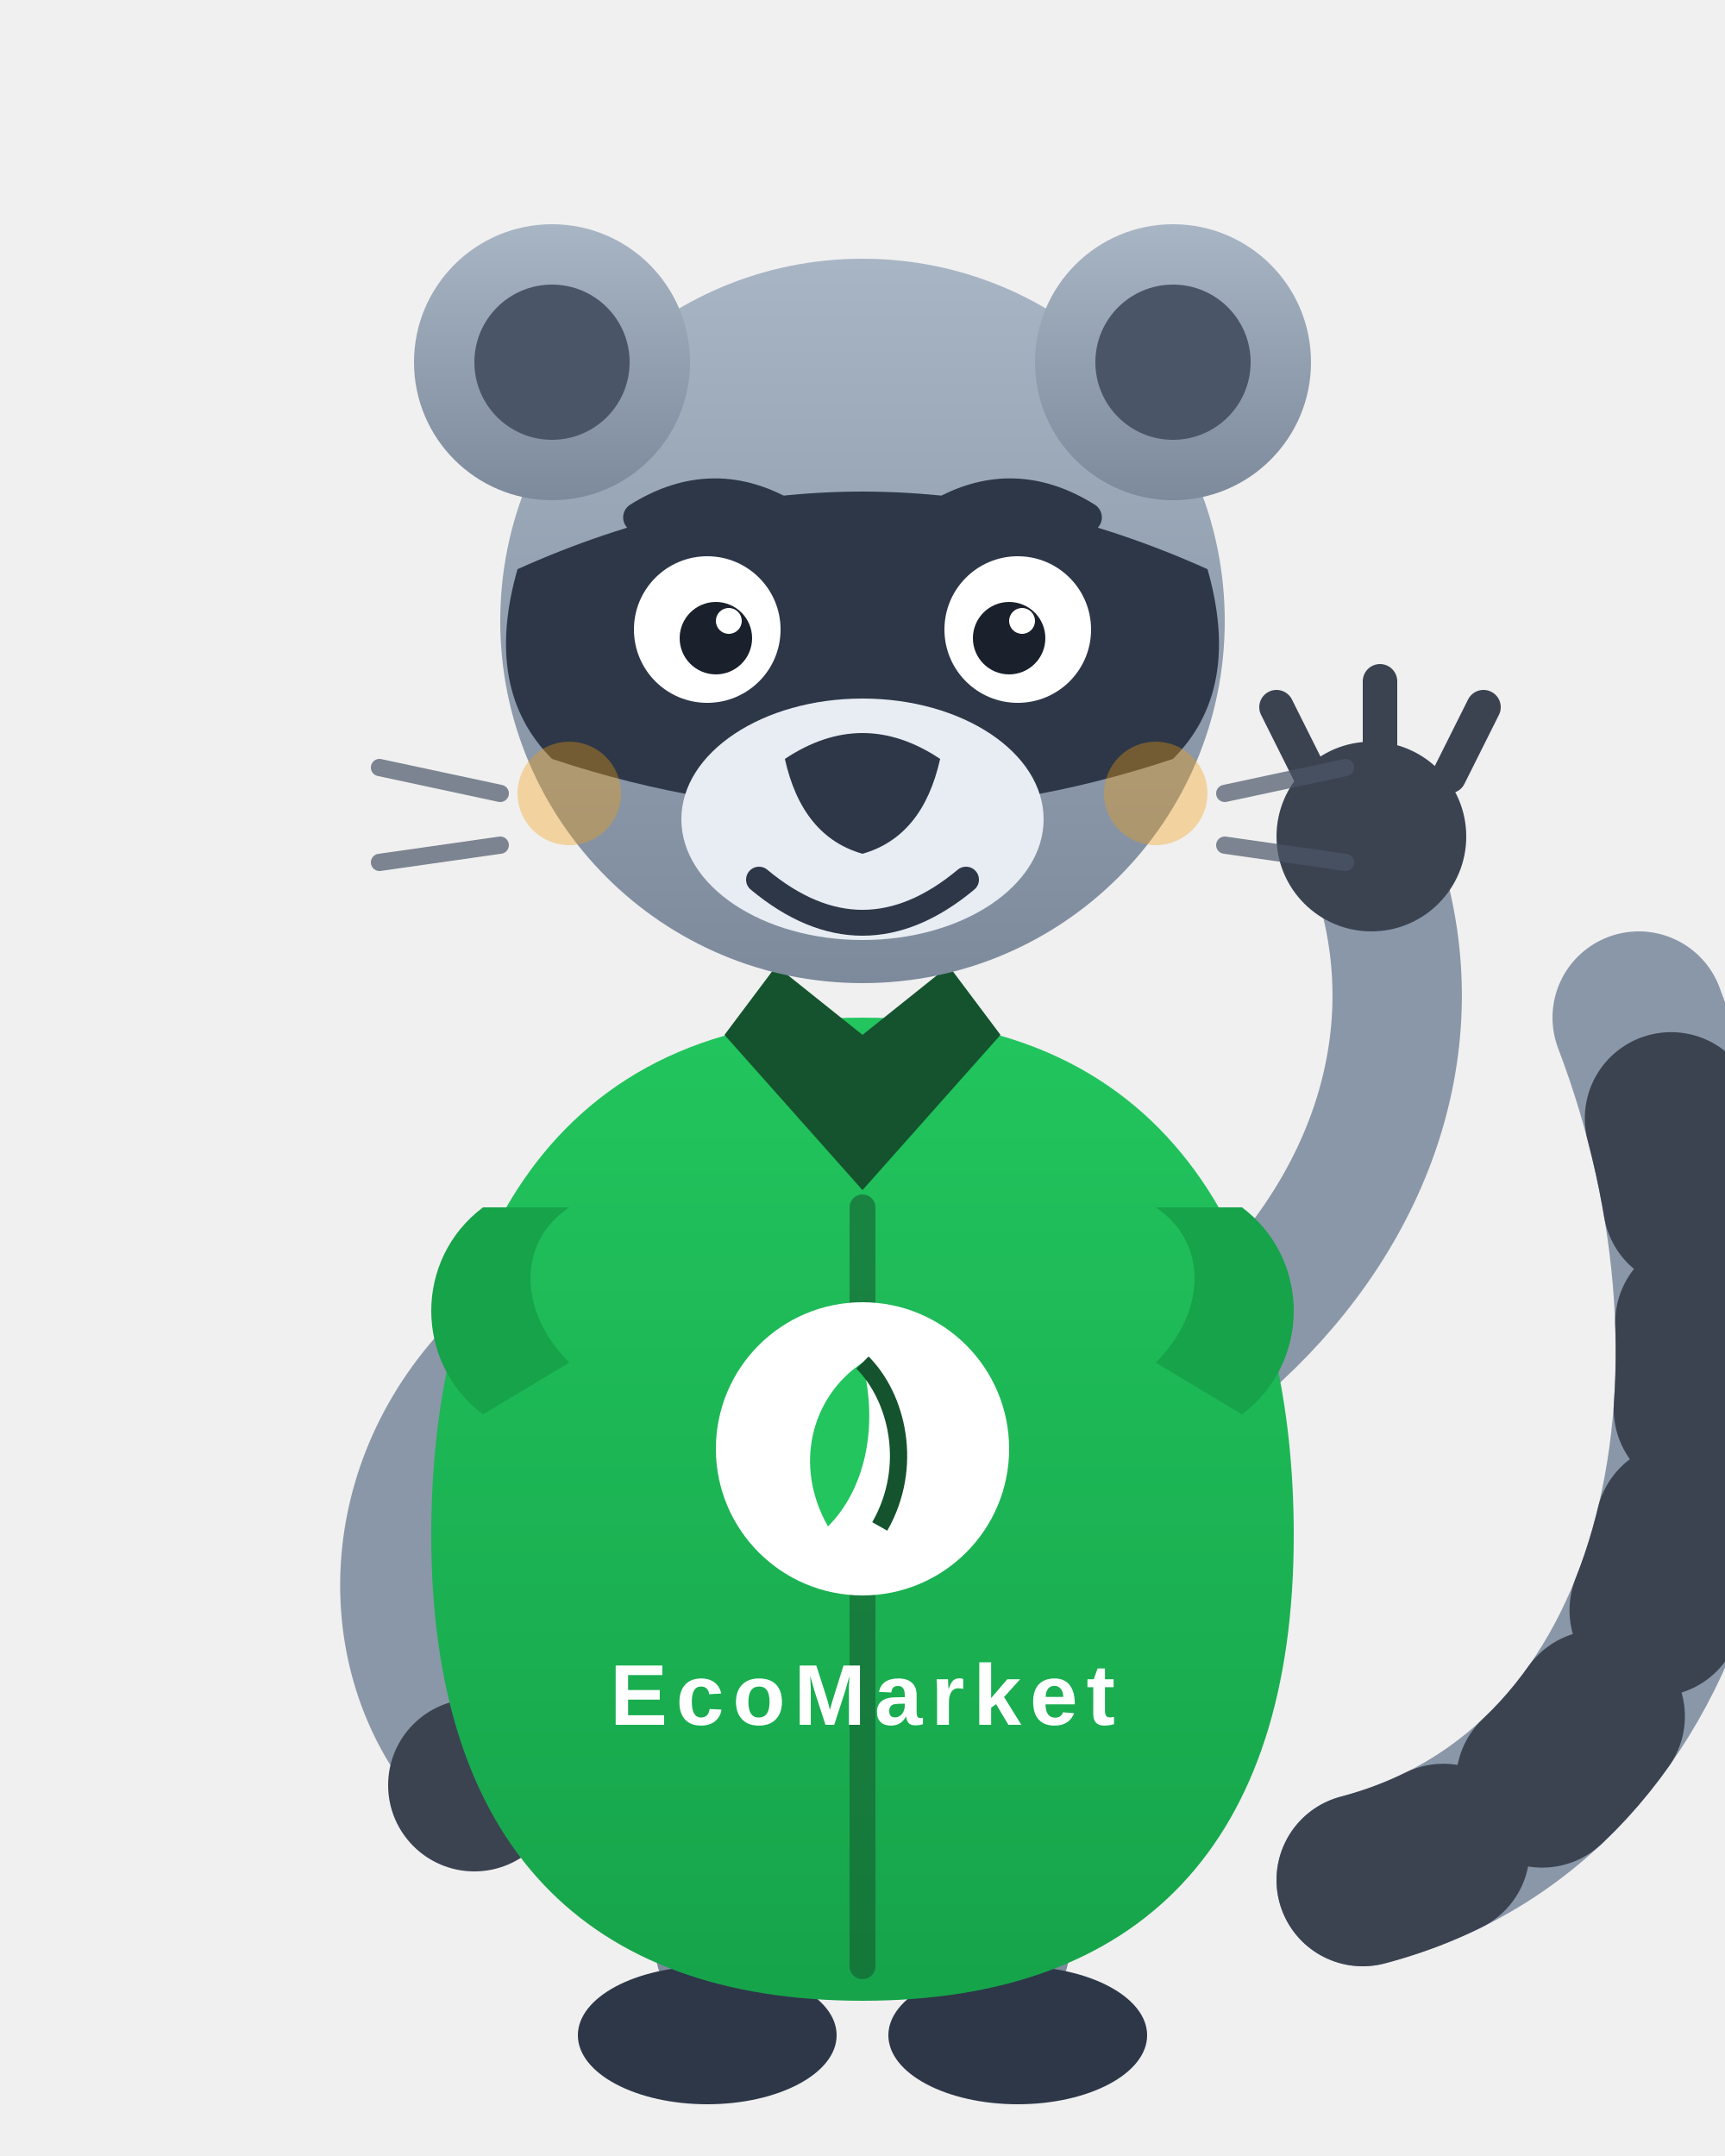
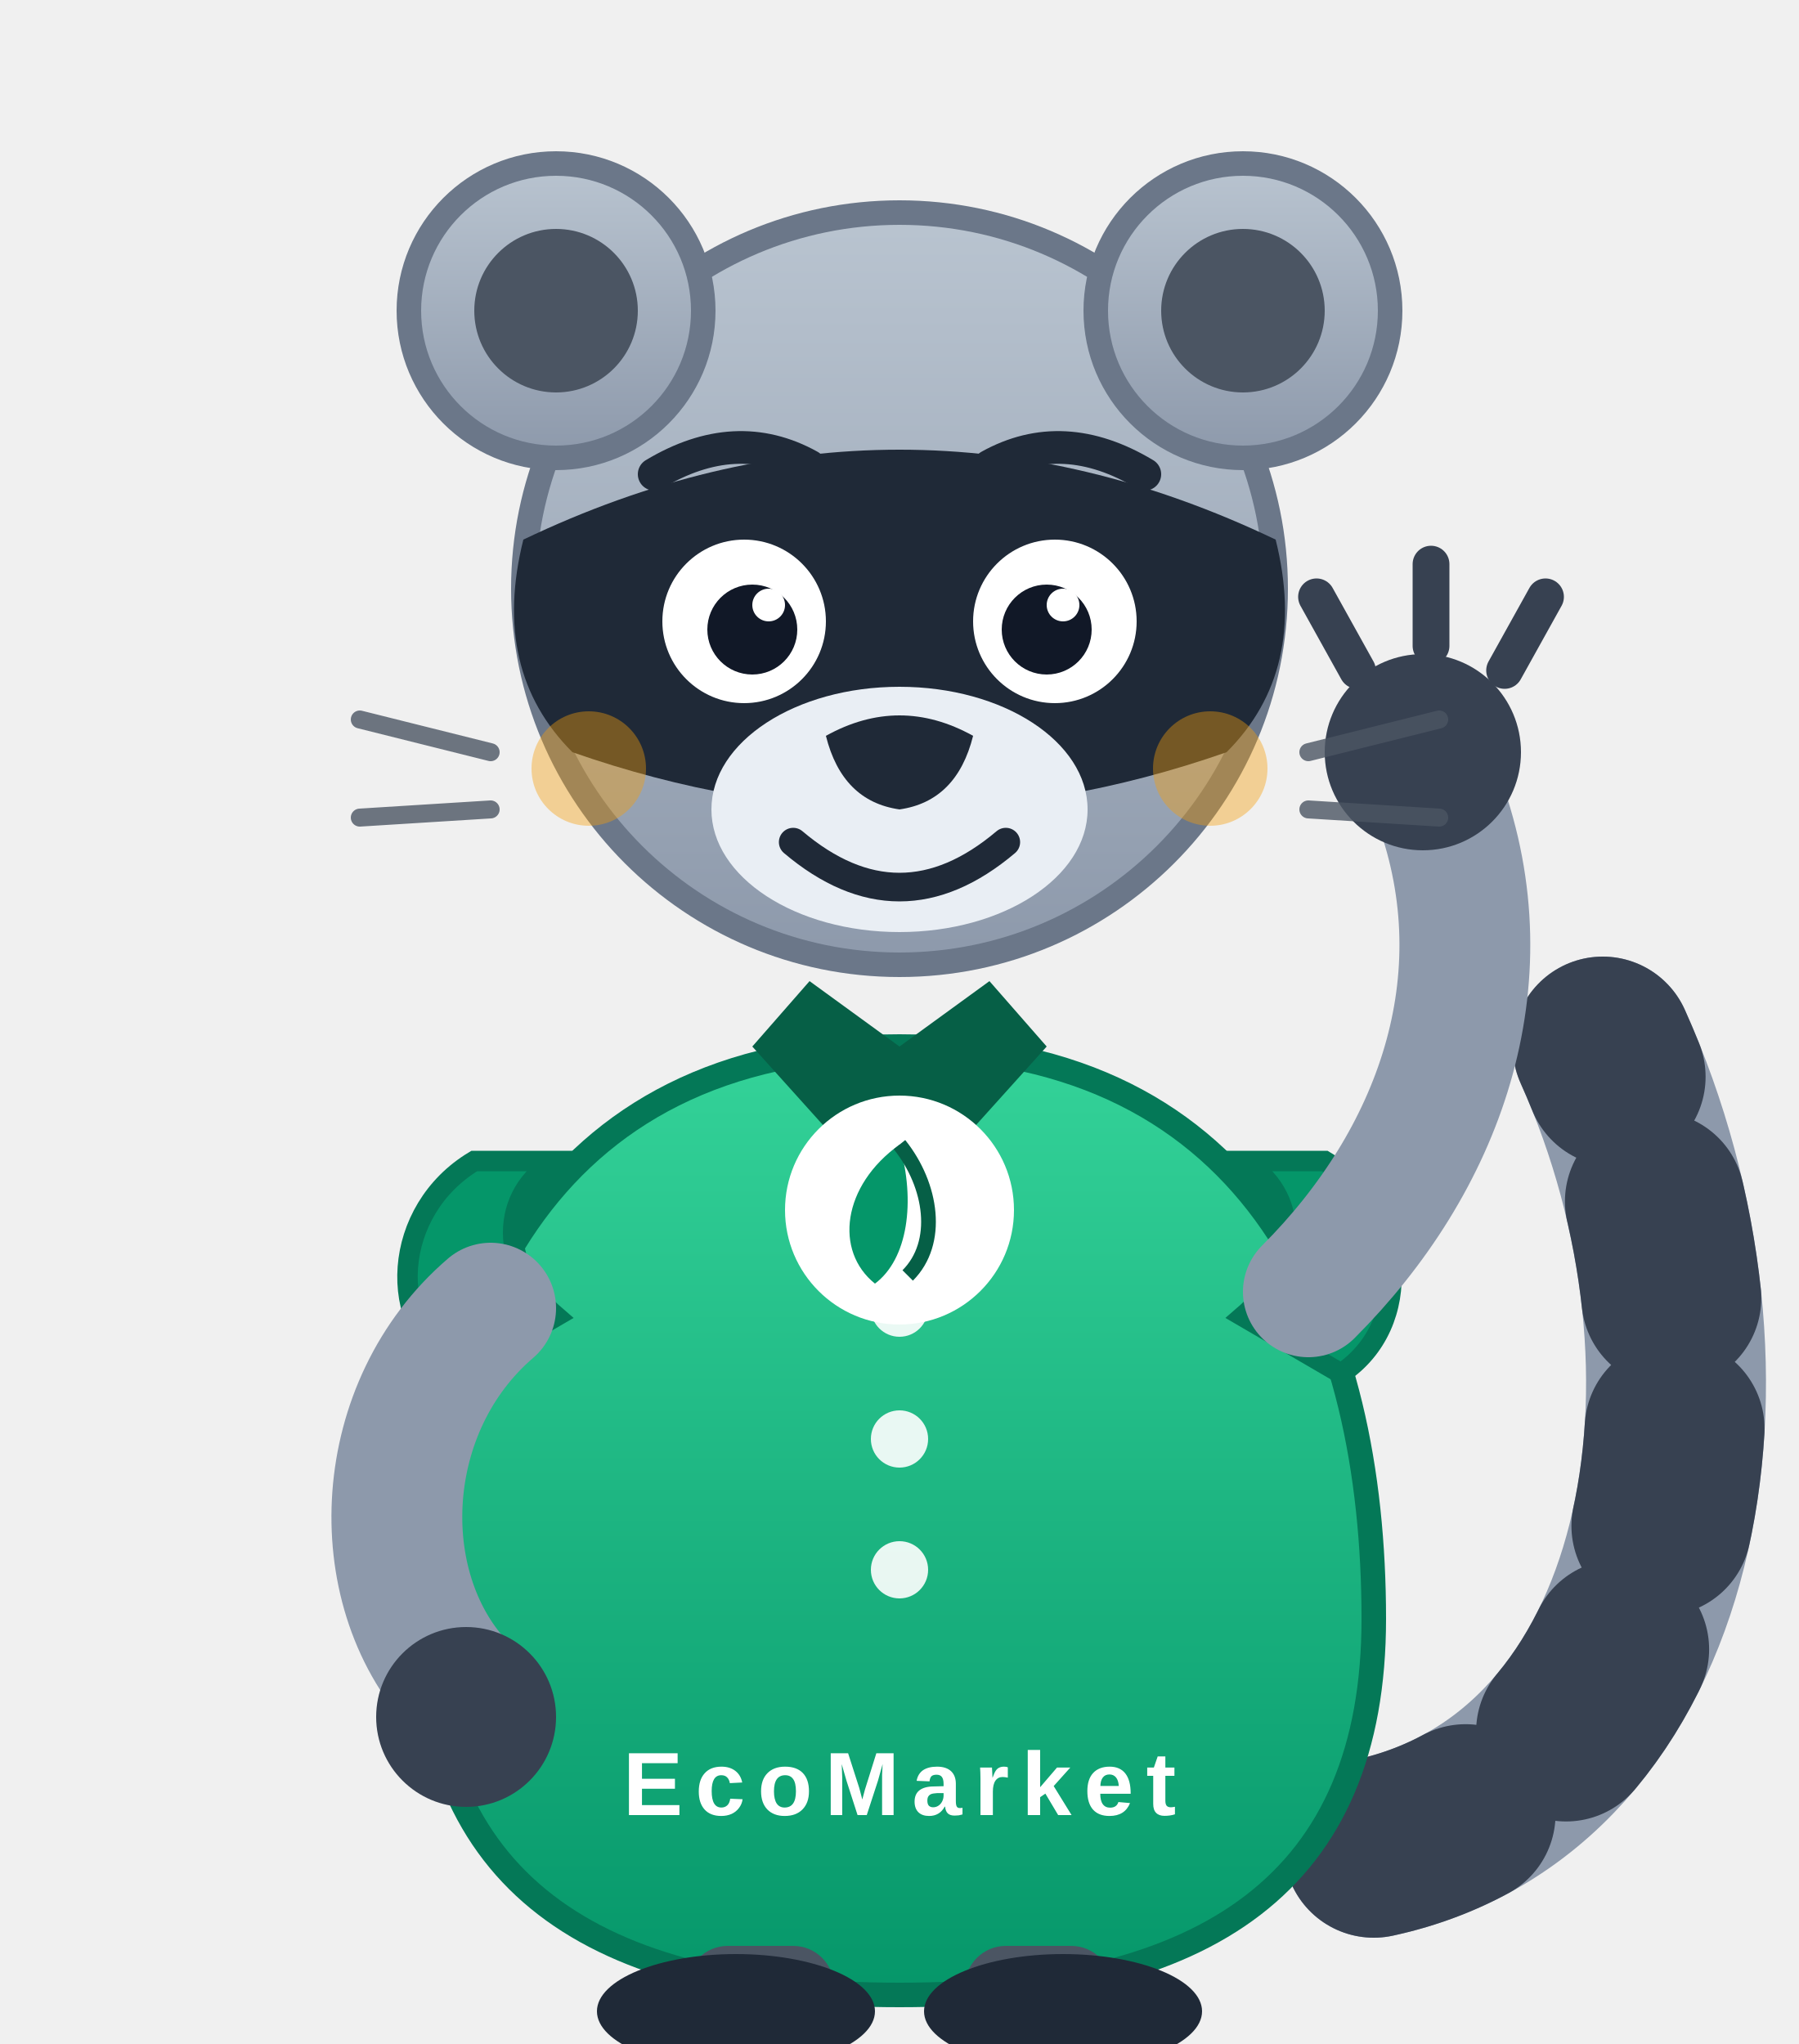
- <svg xmlns="http://www.w3.org/2000/svg" viewBox="0 0 200 250" role="img" aria-label="Eco, el mapache mascota de EcoMarket">
+ <svg xmlns="http://www.w3.org/2000/svg" viewBox="0 0 220 250" role="img" aria-label="Eco, el mapache mascota de EcoMarket">
  <defs>
-     <linearGradient id="polo" x1="0" y1="0" x2="0" y2="1">
-       <stop offset="0" stop-color="#22C55E" />
-       <stop offset="1" stop-color="#16A34A" />
+     <linearGradient id="fur" x1="0" y1="0" x2="0" y2="1">
+       <stop offset="0" stop-color="#B9C4D0" />
+       <stop offset="1" stop-color="#8D99AB" />
    </linearGradient>
-     <linearGradient id="rgray2" x1="0" y1="0" x2="0" y2="1">
-       <stop offset="0" stop-color="#A8B5C4" />
-       <stop offset="1" stop-color="#7C8A9C" />
+     <linearGradient id="shirt" x1="0" y1="0" x2="0" y2="1">
+       <stop offset="0" stop-color="#34D399" />
+       <stop offset="1" stop-color="#059669" />
    </linearGradient>
  </defs>
-   <path d="M158 218 C 196 208 206 160 190 118" fill="none" stroke="#8A97A8" stroke-width="20" stroke-linecap="round" />
-   <path d="M158 218 C 196 208 206 160 190 118" fill="none" stroke="#3B4351" stroke-width="20" stroke-linecap="round" stroke-dasharray="10 14" />
-   <rect x="76" y="212" width="16" height="22" rx="8" fill="#7C8A9C" />
-   <ellipse cx="82" cy="236" rx="15" ry="8" fill="#2D3748" />
-   <rect x="108" y="212" width="16" height="22" rx="8" fill="#7C8A9C" />
-   <ellipse cx="118" cy="236" rx="15" ry="8" fill="#2D3748" />
-   <path d="M58 158 C 44 172 44 192 54 204" fill="none" stroke="#8A97A8" stroke-width="15" stroke-linecap="round" />
-   <circle cx="55" cy="207" r="10" fill="#3B4351" />
-   <path d="M142 156 C 158 142 166 122 160 102" fill="none" stroke="#8A97A8" stroke-width="15" stroke-linecap="round" />
-   <circle cx="159" cy="97" r="11" fill="#3B4351" />
-   <path d="M152 90 l-4 -8 M160 88 l0 -9 M168 90 l4 -8" stroke="#3B4351" stroke-width="4" stroke-linecap="round" />
-   <path d="M100 118 C 62 118 50 148 50 178 C 50 214 68 232 100 232 C 132 232 150 214 150 178 C 150 148 138 118 100 118 Z" fill="url(#polo)" />
-   <path d="M84 120 L 100 138 L 116 120 L 110 112 L 100 120 L 90 112 Z" fill="#14532D" />
-   <path d="M100 140 L 100 228" stroke="#14532D" stroke-width="3" stroke-linecap="round" opacity=".55" />
-   <circle cx="100" cy="168" r="17" fill="#FFFFFF" />
-   <path d="M100 158 C 94 162 92 170 96 177 C 100 173 102 166 100 158 Z" fill="#22C55E" />
-   <path d="M100 158 C 104 162 106 170 102 177" fill="none" stroke="#14532D" stroke-width="2" />
-   <text x="100" y="200" text-anchor="middle" font-family="Poppins, Arial, sans-serif" font-size="10" font-weight="700" fill="#FFFFFF" letter-spacing="1">EcoMarket</text>
-   <path d="M56 140 C 48 146 48 158 56 164 L 66 158 C 60 152 60 144 66 140 Z" fill="#16A34A" />
-   <path d="M144 140 C 152 146 152 158 144 164 L 134 158 C 140 152 140 144 134 140 Z" fill="#16A34A" />
-   <circle cx="100" cy="72" r="42" fill="url(#rgray2)" />
-   <circle cx="64" cy="42" r="16" fill="url(#rgray2)" />
-   <circle cx="136" cy="42" r="16" fill="url(#rgray2)" />
-   <circle cx="64" cy="42" r="9" fill="#4A5568" />
-   <circle cx="136" cy="42" r="9" fill="#4A5568" />
-   <path d="M60 66 Q 100 48 140 66 Q 144 80 136 88 Q 100 100 64 88 Q 56 80 60 66 Z" fill="#2D3748" />
-   <path d="M74 60 Q 82 55 90 59 M110 59 Q 118 55 126 60" stroke="#2D3748" stroke-width="3.5" fill="none" stroke-linecap="round" />
-   <circle cx="82" cy="73" r="8.5" fill="#FFFFFF" />
-   <circle cx="118" cy="73" r="8.5" fill="#FFFFFF" />
-   <circle cx="83" cy="74" r="4.2" fill="#1A202C" />
-   <circle cx="117" cy="74" r="4.2" fill="#1A202C" />
-   <circle cx="84.5" cy="72" r="1.5" fill="#FFFFFF" />
-   <circle cx="118.5" cy="72" r="1.5" fill="#FFFFFF" />
-   <ellipse cx="100" cy="95" rx="21" ry="14" fill="#E8EDF3" />
-   <path d="M91 88 Q 100 82 109 88 Q 107 97 100 99 Q 93 97 91 88 Z" fill="#2D3748" />
-   <path d="M88 102 Q 100 112 112 102" stroke="#2D3748" stroke-width="3" fill="none" stroke-linecap="round" />
-   <circle cx="66" cy="92" r="6" fill="#F59E0B" opacity=".35" />
-   <circle cx="134" cy="92" r="6" fill="#F59E0B" opacity=".35" />
-   <path d="M58 92 l-14 -3 M58 98 l-14 2 M142 92 l14 -3 M142 98 l14 2" stroke="#4A5568" stroke-width="2" stroke-linecap="round" opacity=".7" />
+   <path d="M168 226 C 205 218 214 168 196 128" fill="none" stroke="#8D99AB" stroke-width="22" stroke-linecap="round" />
+   <path d="M168 226 C 205 218 214 168 196 128" fill="none" stroke="#374151" stroke-width="22" stroke-linecap="round" stroke-dasharray="12 16" />
+   <path d="M110 128 C 66 128 52 162 52 198 C 52 230 72 244 110 244 C 148 244 168 230 168 198 C 168 162 154 128 110 128 Z" fill="url(#shirt)" stroke="#047857" stroke-width="3" />
+   <path d="M92 128 L 110 148 L 128 128 L 121 120 L 110 128 L 99 120 Z" fill="#065F46" />
+   <circle cx="110" cy="160" r="3.5" fill="#FFFFFF" opacity=".9" />
+   <circle cx="110" cy="176" r="3.5" fill="#FFFFFF" opacity=".9" />
+   <circle cx="110" cy="192" r="3.5" fill="#FFFFFF" opacity=".9" />
+   <g transform="translate(110 148)">
+     <circle r="14" fill="#FFFFFF" />
+     <path d="M0 -8 C -7 -3 -8 5 -3 9 C 1 6 2 -1 0 -8 Z" fill="#059669" />
+     <path d="M0 -8 C 4 -3 5 4 1 8" fill="none" stroke="#065F46" stroke-width="1.8" />
+   </g>
+   <text x="110" y="222" text-anchor="middle" font-family="Poppins, Arial, sans-serif" font-size="11" font-weight="800" fill="#FFFFFF" letter-spacing="1.5">EcoMarket</text>
+   <path d="M58 142 C 48 148 47 162 56 168 L 68 161 C 61 155 61 146 68 142 Z" fill="#059669" stroke="#047857" stroke-width="2.5" />
+   <path d="M162 142 C 172 148 173 162 164 168 L 152 161 C 159 155 159 146 152 142 Z" fill="#059669" stroke="#047857" stroke-width="2.5" />
+   <path d="M60 160 C 46 172 45 194 56 206" fill="none" stroke="#8D99AB" stroke-width="16" stroke-linecap="round" />
+   <circle cx="57" cy="210" r="11" fill="#374151" />
+   <path d="M160 158 C 176 142 184 120 176 98" fill="none" stroke="#8D99AB" stroke-width="16" stroke-linecap="round" />
+   <circle cx="174" cy="92" r="12" fill="#374151" />
+   <path d="M166 82 l-5 -9 M175 79 l0 -10 M184 82 l5 -9" stroke="#374151" stroke-width="4.5" stroke-linecap="round" />
+   <rect x="84" y="238" width="18" height="10" rx="5" fill="#4B5563" />
+   <ellipse cx="90" cy="246" rx="17" ry="7" fill="#1F2937" />
+   <rect x="118" y="238" width="18" height="10" rx="5" fill="#4B5563" />
+   <ellipse cx="130" cy="246" rx="17" ry="7" fill="#1F2937" />
+   <circle cx="110" cy="72" r="46" fill="url(#fur)" stroke="#6B7789" stroke-width="3" />
+   <circle cx="68" cy="38" r="18" fill="url(#fur)" stroke="#6B7789" stroke-width="3" />
+   <circle cx="152" cy="38" r="18" fill="url(#fur)" stroke="#6B7789" stroke-width="3" />
+   <circle cx="68" cy="38" r="10" fill="#4B5563" />
+   <circle cx="152" cy="38" r="10" fill="#4B5563" />
+   <path d="M64 66 Q 110 44 156 66 Q 160 82 150 92 Q 110 106 70 92 Q 60 82 64 66 Z" fill="#1F2937" />
+   <path d="M80 58 Q 90 52 99 57 M121 57 Q 130 52 140 58" stroke="#1F2937" stroke-width="4" fill="none" stroke-linecap="round" />
+   <circle cx="91" cy="76" r="10" fill="#FFFFFF" />
+   <circle cx="129" cy="76" r="10" fill="#FFFFFF" />
+   <circle cx="92" cy="77" r="5.5" fill="#111827" />
+   <circle cx="128" cy="77" r="5.5" fill="#111827" />
+   <circle cx="94" cy="74" r="2" fill="#FFFFFF" />
+   <circle cx="130" cy="74" r="2" fill="#FFFFFF" />
+   <ellipse cx="110" cy="99" rx="23" ry="15" fill="#E9EEF4" />
+   <path d="M101 90 Q 110 85 119 90 Q 117 98 110 99 Q 103 98 101 90 Z" fill="#1F2937" />
+   <path d="M97 103 Q 110 114 123 103" stroke="#1F2937" stroke-width="3.5" fill="none" stroke-linecap="round" />
+   <circle cx="72" cy="94" r="7" fill="#F59E0B" opacity=".4" />
+   <circle cx="148" cy="94" r="7" fill="#F59E0B" opacity=".4" />
+   <path d="M60 92 l-16 -4 M60 99 l-16 1 M160 92 l16 -4 M160 99 l16 1" stroke="#4B5563" stroke-width="2.2" stroke-linecap="round" opacity=".8" />
</svg>
